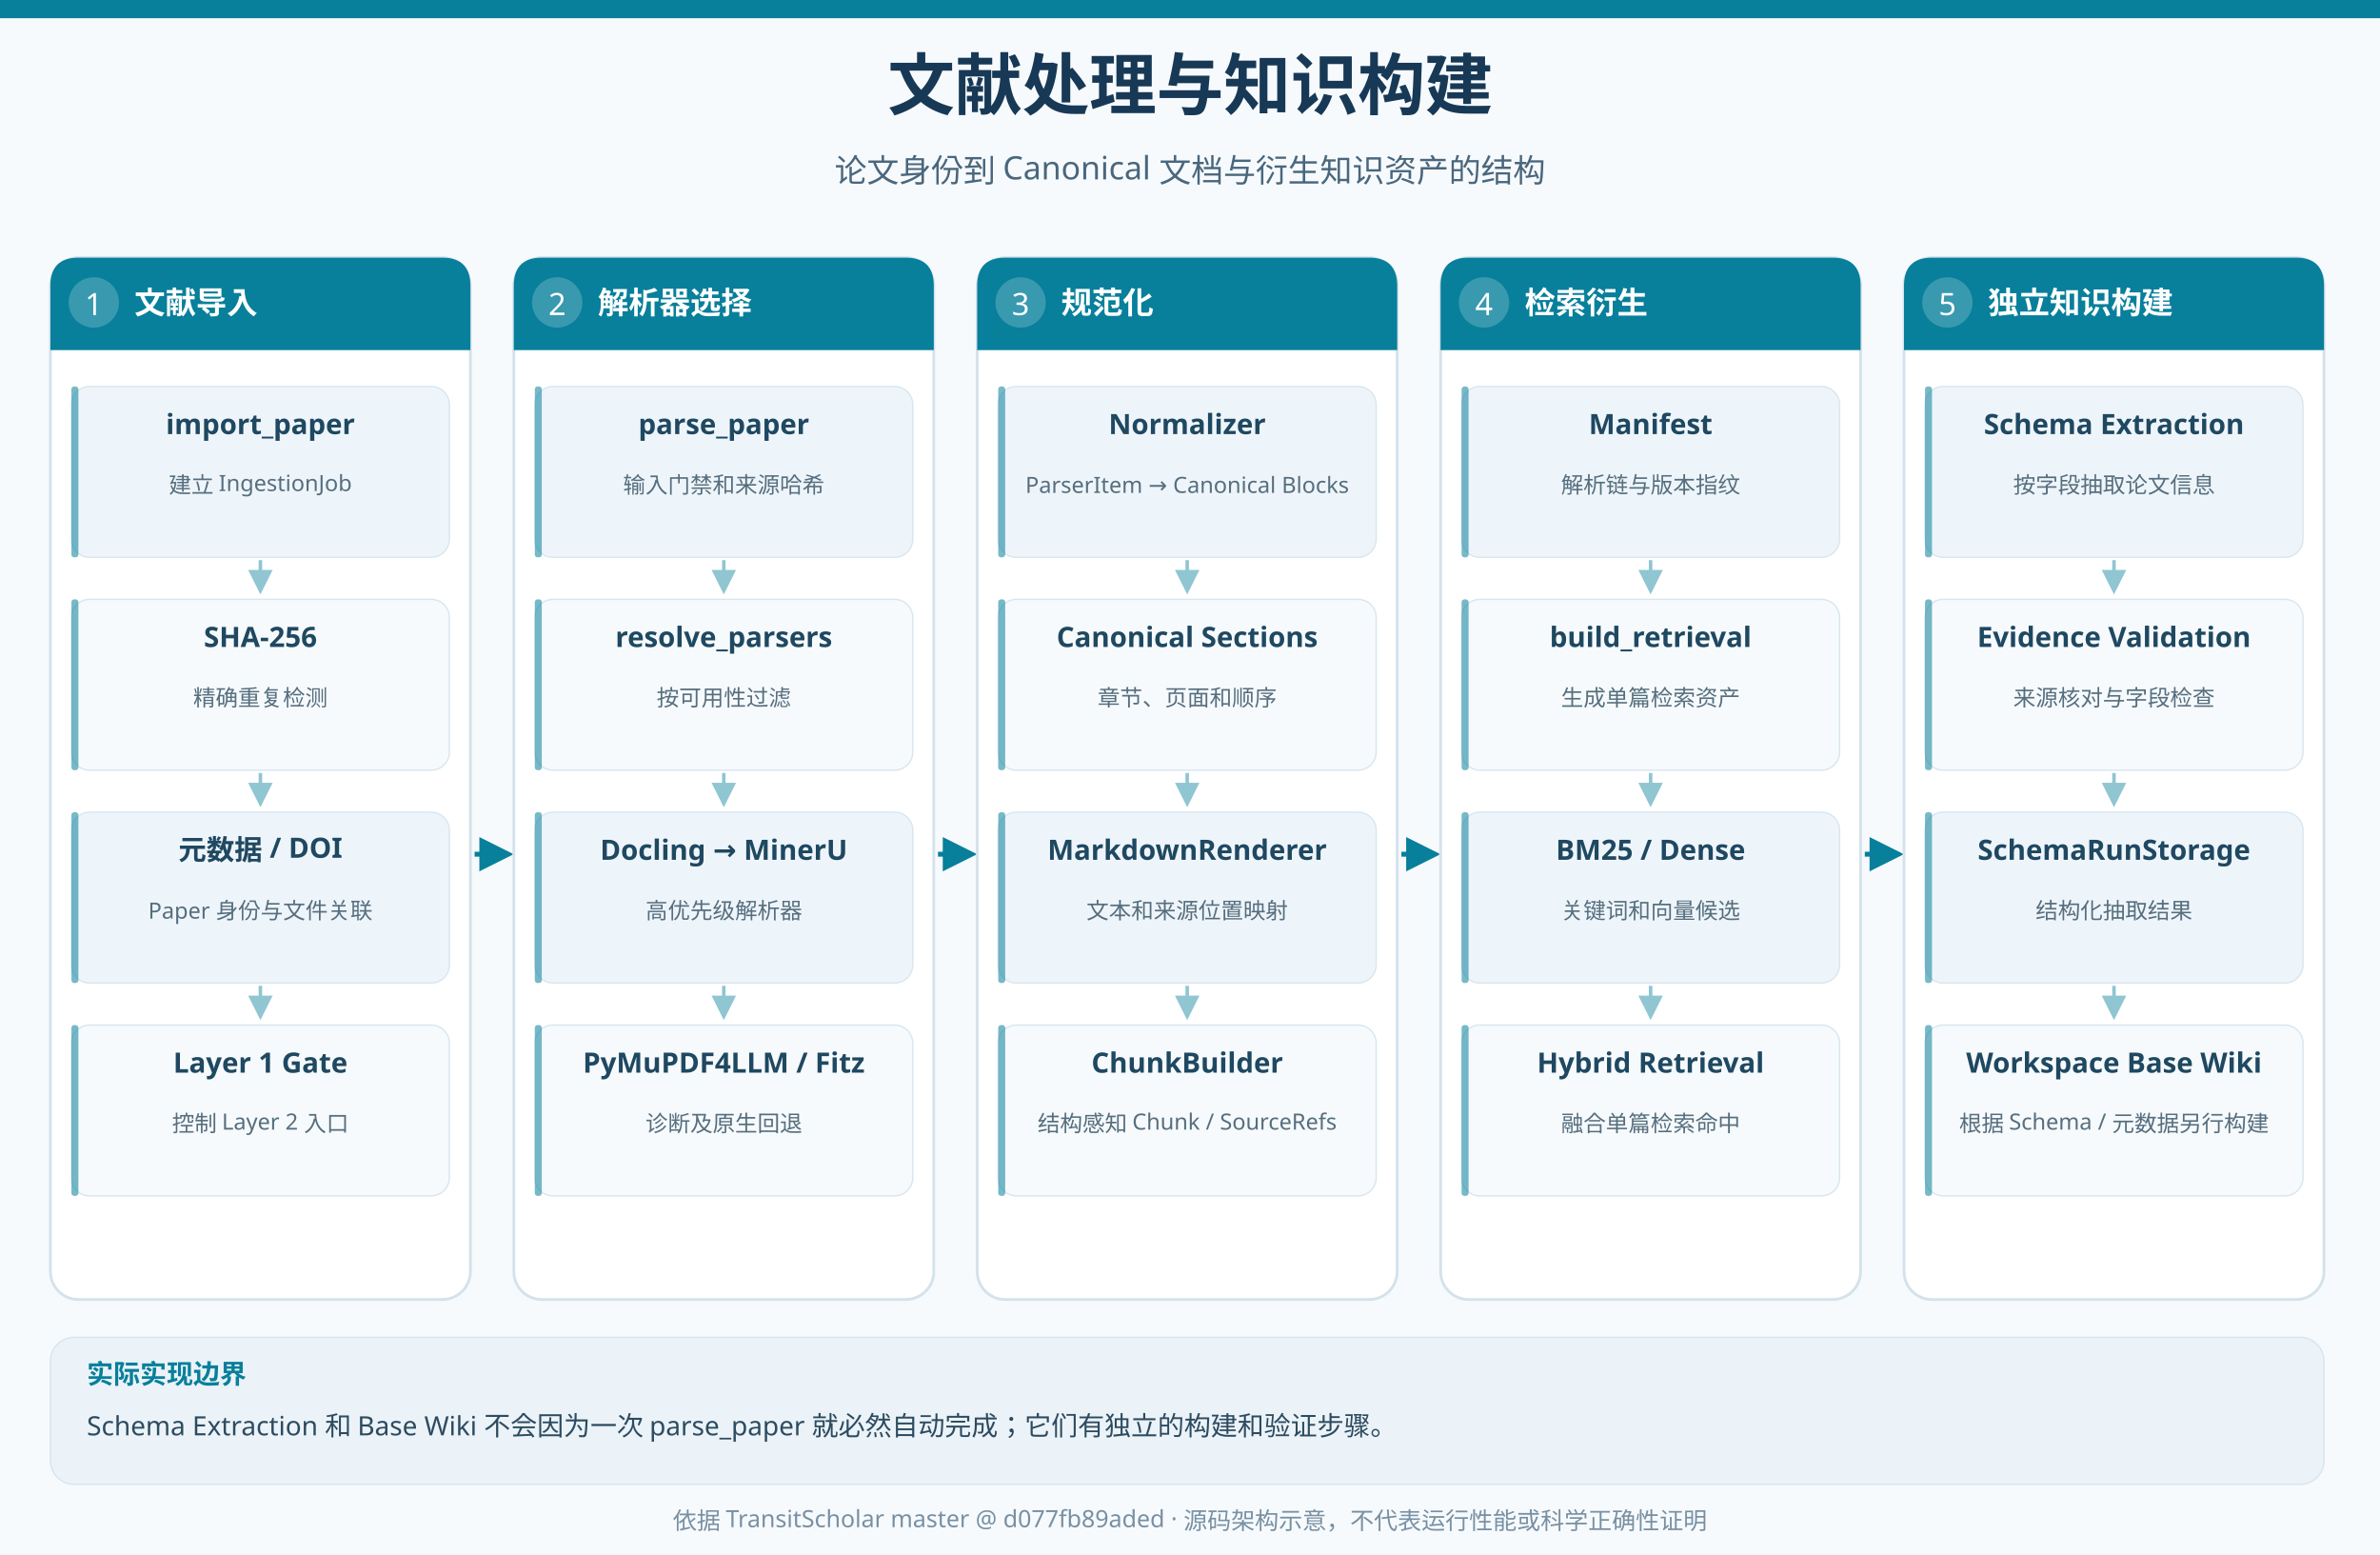
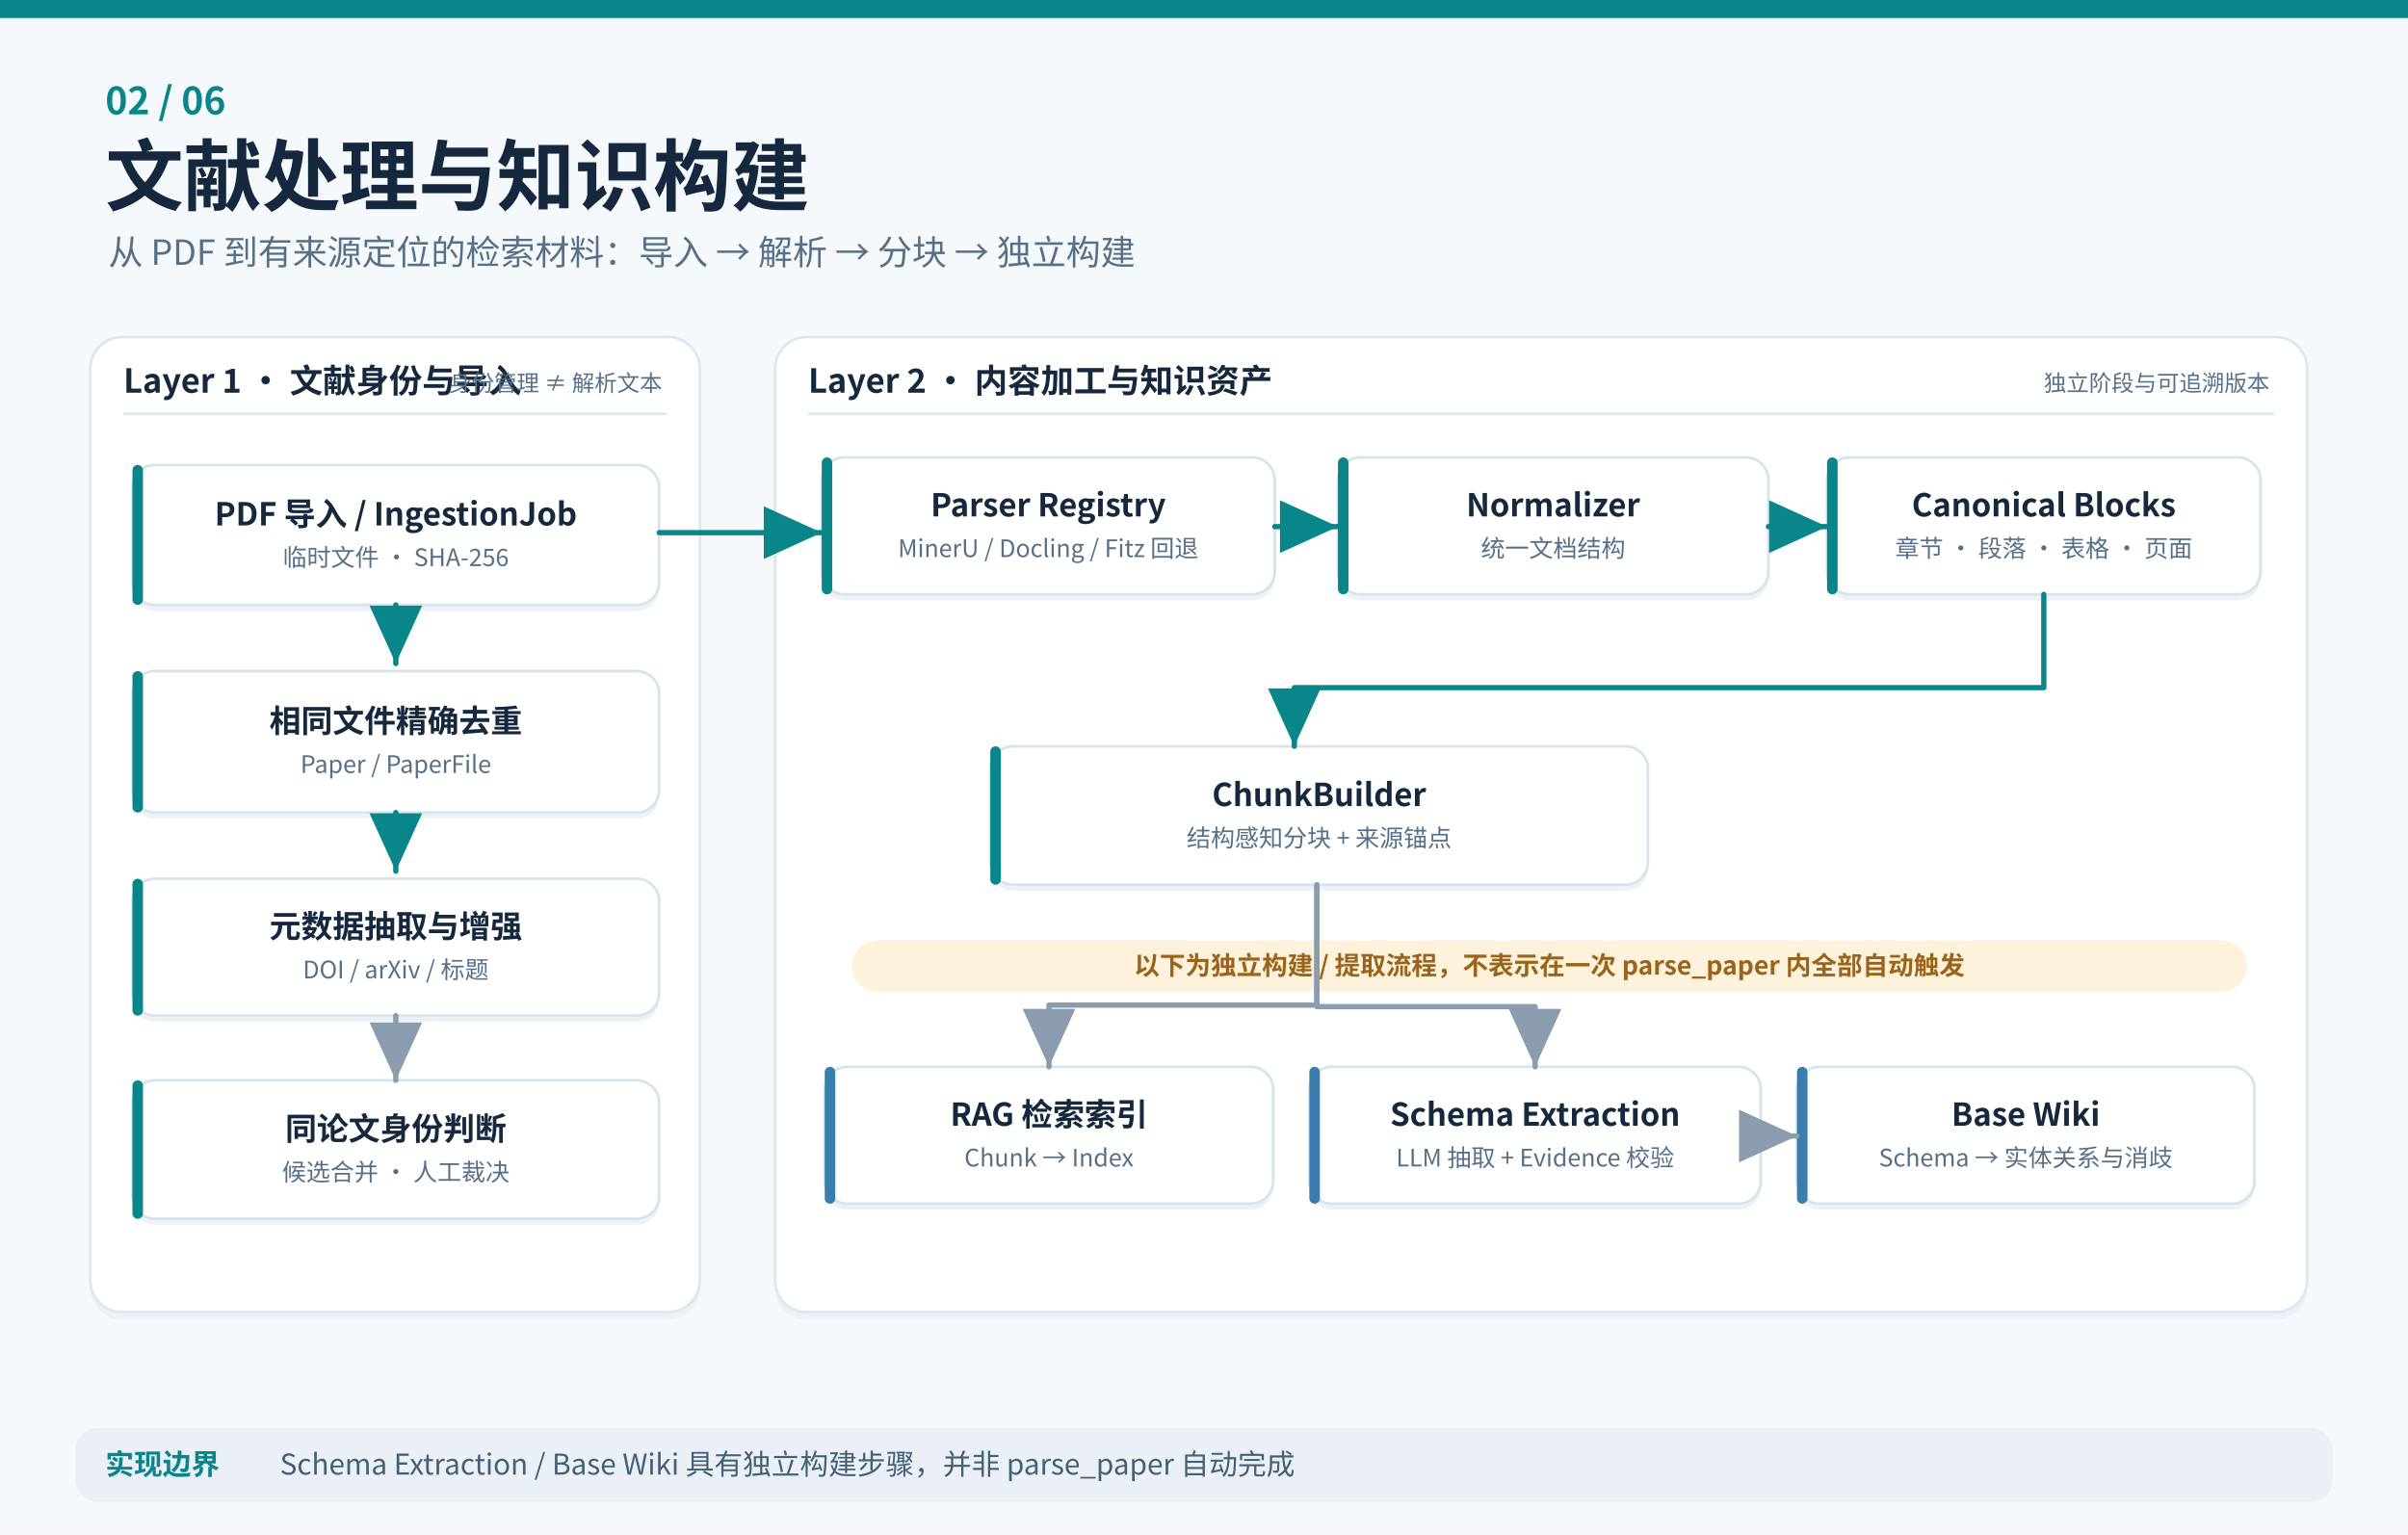
- <svg xmlns="http://www.w3.org/2000/svg" width="1700" height="1110" viewBox="0 0 1700 1110" role="img" aria-labelledby="title">
+ <svg xmlns="http://www.w3.org/2000/svg" baseProfile="full" height="1020px" version="1.1" viewBox="0 0 1600 1020" width="1600px">
  <defs>
-     <marker id="ar" viewBox="0 0 10 10" refX="8" refY="5" markerWidth="7" markerHeight="7" orient="auto">
-       <path d="M0 0L10 5L0 10Z" fill="#087f9b" />
+     <marker id="arrow" markerHeight="12" markerWidth="13" orient="auto" refX="12" refY="6">
+       <path d="M 1 1 L 12 6 L 1 11 z" fill="#09868a" />
+     </marker>
+     <marker id="arrowmute" markerHeight="12" markerWidth="13" orient="auto" refX="12" refY="6">
+       <path d="M 1 1 L 12 6 L 1 11 z" fill="#8a9cad" />
    </marker>
  </defs>
-   <rect width="1700" height="1110" fill="#f7fafd" />
-   <style>text{font-family:"Noto Sans SC","Microsoft YaHei","PingFang SC",sans-serif}</style>
-   <rect width="1700" height="13" fill="#087f9b" />
-   <text x="850" y="78" text-anchor="middle" font-size="48" font-weight="700" fill="#173956">文献处理与知识构建</text>
-   <text x="850" y="130" text-anchor="middle" font-size="23" fill="#49677d">论文身份到 Canonical 文档与衍生知识资产的结构</text>
-   <rect x="36" y="184" width="300" height="744" rx="20" fill="#fff" stroke="#d4e2eb" stroke-width="2" />
-   <path d="M56 184H316Q336 184 336 204V250H36V204Q36 184 56 184Z" fill="#087f9b" />
-   <circle cx="67" cy="216" r="18" fill="#ffffff" opacity=".2" />
-   <text x="67" y="225" text-anchor="middle" font-size="22" fill="#fff">1</text>
-   <text x="96" y="224" fill="#fff" font-size="22" font-weight="700">文献导入</text>
-   <rect x="51" y="276" width="270" height="122" rx="13" fill="#eef5fa" stroke="#d9e6ef" />
-   <rect x="51" y="276" width="5" height="122" rx="2" fill="#087f9b" opacity=".55" />
-   <text x="186" y="310" text-anchor="middle" font-size="20" font-weight="700" fill="#1f4861">
-     <tspan x="186" dy="0">import_paper</tspan>
-   </text>
-   <text x="186" y="352" text-anchor="middle" font-size="16" fill="#566e7e">
-     <tspan x="186" dy="0">建立 IngestionJob</tspan>
-   </text>
-   <path d="M186 400v21" stroke="#087f9b" opacity=".45" stroke-width="2.5" marker-end="url(#ar)" />
-   <rect x="51" y="428" width="270" height="122" rx="13" fill="#f6fafc" stroke="#d9e6ef" />
-   <rect x="51" y="428" width="5" height="122" rx="2" fill="#087f9b" opacity=".55" />
-   <text x="186" y="462" text-anchor="middle" font-size="20" font-weight="700" fill="#1f4861">
-     <tspan x="186" dy="0">SHA-256</tspan>
-   </text>
-   <text x="186" y="504" text-anchor="middle" font-size="16" fill="#566e7e">
-     <tspan x="186" dy="0">精确重复检测</tspan>
-   </text>
-   <path d="M186 552v21" stroke="#087f9b" opacity=".45" stroke-width="2.5" marker-end="url(#ar)" />
-   <rect x="51" y="580" width="270" height="122" rx="13" fill="#eef5fa" stroke="#d9e6ef" />
-   <rect x="51" y="580" width="5" height="122" rx="2" fill="#087f9b" opacity=".55" />
-   <text x="186" y="614" text-anchor="middle" font-size="20" font-weight="700" fill="#1f4861">
-     <tspan x="186" dy="0">元数据 / DOI</tspan>
-   </text>
-   <text x="186" y="656" text-anchor="middle" font-size="16" fill="#566e7e">
-     <tspan x="186" dy="0">Paper 身份与文件关联</tspan>
-   </text>
-   <path d="M186 704v21" stroke="#087f9b" opacity=".45" stroke-width="2.5" marker-end="url(#ar)" />
-   <rect x="51" y="732" width="270" height="122" rx="13" fill="#f6fafc" stroke="#d9e6ef" />
-   <rect x="51" y="732" width="5" height="122" rx="2" fill="#087f9b" opacity=".55" />
-   <text x="186" y="766" text-anchor="middle" font-size="20" font-weight="700" fill="#1f4861">
-     <tspan x="186" dy="0">Layer 1 Gate</tspan>
-   </text>
-   <text x="186" y="808" text-anchor="middle" font-size="16" fill="#566e7e">
-     <tspan x="186" dy="0">控制 Layer 2 入口</tspan>
-   </text>
-   <path d="M339 610h23" stroke="#087f9b" stroke-width="3.5" fill="none" marker-end="url(#ar)" />
-   <rect x="367" y="184" width="300" height="744" rx="20" fill="#fff" stroke="#d4e2eb" stroke-width="2" />
-   <path d="M387 184H647Q667 184 667 204V250H367V204Q367 184 387 184Z" fill="#087f9b" />
-   <circle cx="398" cy="216" r="18" fill="#ffffff" opacity=".2" />
-   <text x="398" y="225" text-anchor="middle" font-size="22" fill="#fff">2</text>
-   <text x="427" y="224" fill="#fff" font-size="22" font-weight="700">解析器选择</text>
-   <rect x="382" y="276" width="270" height="122" rx="13" fill="#eef5fa" stroke="#d9e6ef" />
-   <rect x="382" y="276" width="5" height="122" rx="2" fill="#087f9b" opacity=".55" />
-   <text x="517" y="310" text-anchor="middle" font-size="20" font-weight="700" fill="#1f4861">
-     <tspan x="517" dy="0">parse_paper</tspan>
-   </text>
-   <text x="517" y="352" text-anchor="middle" font-size="16" fill="#566e7e">
-     <tspan x="517" dy="0">输入门禁和来源哈希</tspan>
-   </text>
-   <path d="M517 400v21" stroke="#087f9b" opacity=".45" stroke-width="2.5" marker-end="url(#ar)" />
-   <rect x="382" y="428" width="270" height="122" rx="13" fill="#f6fafc" stroke="#d9e6ef" />
-   <rect x="382" y="428" width="5" height="122" rx="2" fill="#087f9b" opacity=".55" />
-   <text x="517" y="462" text-anchor="middle" font-size="20" font-weight="700" fill="#1f4861">
-     <tspan x="517" dy="0">resolve_parsers</tspan>
-   </text>
-   <text x="517" y="504" text-anchor="middle" font-size="16" fill="#566e7e">
-     <tspan x="517" dy="0">按可用性过滤</tspan>
-   </text>
-   <path d="M517 552v21" stroke="#087f9b" opacity=".45" stroke-width="2.5" marker-end="url(#ar)" />
-   <rect x="382" y="580" width="270" height="122" rx="13" fill="#eef5fa" stroke="#d9e6ef" />
-   <rect x="382" y="580" width="5" height="122" rx="2" fill="#087f9b" opacity=".55" />
-   <text x="517" y="614" text-anchor="middle" font-size="20" font-weight="700" fill="#1f4861">
-     <tspan x="517" dy="0">Docling → MinerU</tspan>
-   </text>
-   <text x="517" y="656" text-anchor="middle" font-size="16" fill="#566e7e">
-     <tspan x="517" dy="0">高优先级解析器</tspan>
-   </text>
-   <path d="M517 704v21" stroke="#087f9b" opacity=".45" stroke-width="2.5" marker-end="url(#ar)" />
-   <rect x="382" y="732" width="270" height="122" rx="13" fill="#f6fafc" stroke="#d9e6ef" />
-   <rect x="382" y="732" width="5" height="122" rx="2" fill="#087f9b" opacity=".55" />
-   <text x="517" y="766" text-anchor="middle" font-size="20" font-weight="700" fill="#1f4861">
-     <tspan x="517" dy="0">PyMuPDF4LLM / Fitz</tspan>
-   </text>
-   <text x="517" y="808" text-anchor="middle" font-size="16" fill="#566e7e">
-     <tspan x="517" dy="0">诊断及原生回退</tspan>
-   </text>
-   <path d="M670 610h23" stroke="#087f9b" stroke-width="3.5" fill="none" marker-end="url(#ar)" />
-   <rect x="698" y="184" width="300" height="744" rx="20" fill="#fff" stroke="#d4e2eb" stroke-width="2" />
-   <path d="M718 184H978Q998 184 998 204V250H698V204Q698 184 718 184Z" fill="#087f9b" />
-   <circle cx="729" cy="216" r="18" fill="#ffffff" opacity=".2" />
-   <text x="729" y="225" text-anchor="middle" font-size="22" fill="#fff">3</text>
-   <text x="758" y="224" fill="#fff" font-size="22" font-weight="700">规范化</text>
-   <rect x="713" y="276" width="270" height="122" rx="13" fill="#eef5fa" stroke="#d9e6ef" />
-   <rect x="713" y="276" width="5" height="122" rx="2" fill="#087f9b" opacity=".55" />
-   <text x="848" y="310" text-anchor="middle" font-size="20" font-weight="700" fill="#1f4861">
-     <tspan x="848" dy="0">Normalizer</tspan>
-   </text>
-   <text x="848" y="352" text-anchor="middle" font-size="16" fill="#566e7e">
-     <tspan x="848" dy="0">ParserItem → Canonical Blocks</tspan>
-   </text>
-   <path d="M848 400v21" stroke="#087f9b" opacity=".45" stroke-width="2.5" marker-end="url(#ar)" />
-   <rect x="713" y="428" width="270" height="122" rx="13" fill="#f6fafc" stroke="#d9e6ef" />
-   <rect x="713" y="428" width="5" height="122" rx="2" fill="#087f9b" opacity=".55" />
-   <text x="848" y="462" text-anchor="middle" font-size="20" font-weight="700" fill="#1f4861">
-     <tspan x="848" dy="0">Canonical Sections</tspan>
-   </text>
-   <text x="848" y="504" text-anchor="middle" font-size="16" fill="#566e7e">
-     <tspan x="848" dy="0">章节、页面和顺序</tspan>
-   </text>
-   <path d="M848 552v21" stroke="#087f9b" opacity=".45" stroke-width="2.5" marker-end="url(#ar)" />
-   <rect x="713" y="580" width="270" height="122" rx="13" fill="#eef5fa" stroke="#d9e6ef" />
-   <rect x="713" y="580" width="5" height="122" rx="2" fill="#087f9b" opacity=".55" />
-   <text x="848" y="614" text-anchor="middle" font-size="20" font-weight="700" fill="#1f4861">
-     <tspan x="848" dy="0">MarkdownRenderer</tspan>
-   </text>
-   <text x="848" y="656" text-anchor="middle" font-size="16" fill="#566e7e">
-     <tspan x="848" dy="0">文本和来源位置映射</tspan>
-   </text>
-   <path d="M848 704v21" stroke="#087f9b" opacity=".45" stroke-width="2.5" marker-end="url(#ar)" />
-   <rect x="713" y="732" width="270" height="122" rx="13" fill="#f6fafc" stroke="#d9e6ef" />
-   <rect x="713" y="732" width="5" height="122" rx="2" fill="#087f9b" opacity=".55" />
-   <text x="848" y="766" text-anchor="middle" font-size="20" font-weight="700" fill="#1f4861">
-     <tspan x="848" dy="0">ChunkBuilder</tspan>
-   </text>
-   <text x="848" y="808" text-anchor="middle" font-size="16" fill="#566e7e">
-     <tspan x="848" dy="0">结构感知 Chunk / SourceRefs</tspan>
-   </text>
-   <path d="M1001 610h23" stroke="#087f9b" stroke-width="3.5" fill="none" marker-end="url(#ar)" />
-   <rect x="1029" y="184" width="300" height="744" rx="20" fill="#fff" stroke="#d4e2eb" stroke-width="2" />
-   <path d="M1049 184H1309Q1329 184 1329 204V250H1029V204Q1029 184 1049 184Z" fill="#087f9b" />
-   <circle cx="1060" cy="216" r="18" fill="#ffffff" opacity=".2" />
-   <text x="1060" y="225" text-anchor="middle" font-size="22" fill="#fff">4</text>
-   <text x="1089" y="224" fill="#fff" font-size="22" font-weight="700">检索衍生</text>
-   <rect x="1044" y="276" width="270" height="122" rx="13" fill="#eef5fa" stroke="#d9e6ef" />
-   <rect x="1044" y="276" width="5" height="122" rx="2" fill="#087f9b" opacity=".55" />
-   <text x="1179" y="310" text-anchor="middle" font-size="20" font-weight="700" fill="#1f4861">
-     <tspan x="1179" dy="0">Manifest</tspan>
-   </text>
-   <text x="1179" y="352" text-anchor="middle" font-size="16" fill="#566e7e">
-     <tspan x="1179" dy="0">解析链与版本指纹</tspan>
-   </text>
-   <path d="M1179 400v21" stroke="#087f9b" opacity=".45" stroke-width="2.5" marker-end="url(#ar)" />
-   <rect x="1044" y="428" width="270" height="122" rx="13" fill="#f6fafc" stroke="#d9e6ef" />
-   <rect x="1044" y="428" width="5" height="122" rx="2" fill="#087f9b" opacity=".55" />
-   <text x="1179" y="462" text-anchor="middle" font-size="20" font-weight="700" fill="#1f4861">
-     <tspan x="1179" dy="0">build_retrieval</tspan>
-   </text>
-   <text x="1179" y="504" text-anchor="middle" font-size="16" fill="#566e7e">
-     <tspan x="1179" dy="0">生成单篇检索资产</tspan>
-   </text>
-   <path d="M1179 552v21" stroke="#087f9b" opacity=".45" stroke-width="2.5" marker-end="url(#ar)" />
-   <rect x="1044" y="580" width="270" height="122" rx="13" fill="#eef5fa" stroke="#d9e6ef" />
-   <rect x="1044" y="580" width="5" height="122" rx="2" fill="#087f9b" opacity=".55" />
-   <text x="1179" y="614" text-anchor="middle" font-size="20" font-weight="700" fill="#1f4861">
-     <tspan x="1179" dy="0">BM25 / Dense</tspan>
-   </text>
-   <text x="1179" y="656" text-anchor="middle" font-size="16" fill="#566e7e">
-     <tspan x="1179" dy="0">关键词和向量候选</tspan>
-   </text>
-   <path d="M1179 704v21" stroke="#087f9b" opacity=".45" stroke-width="2.5" marker-end="url(#ar)" />
-   <rect x="1044" y="732" width="270" height="122" rx="13" fill="#f6fafc" stroke="#d9e6ef" />
-   <rect x="1044" y="732" width="5" height="122" rx="2" fill="#087f9b" opacity=".55" />
-   <text x="1179" y="766" text-anchor="middle" font-size="20" font-weight="700" fill="#1f4861">
-     <tspan x="1179" dy="0">Hybrid Retrieval</tspan>
-   </text>
-   <text x="1179" y="808" text-anchor="middle" font-size="16" fill="#566e7e">
-     <tspan x="1179" dy="0">融合单篇检索命中</tspan>
-   </text>
-   <path d="M1332 610h23" stroke="#087f9b" stroke-width="3.5" fill="none" marker-end="url(#ar)" />
-   <rect x="1360" y="184" width="300" height="744" rx="20" fill="#fff" stroke="#d4e2eb" stroke-width="2" />
-   <path d="M1380 184H1640Q1660 184 1660 204V250H1360V204Q1360 184 1380 184Z" fill="#087f9b" />
-   <circle cx="1391" cy="216" r="18" fill="#ffffff" opacity=".2" />
-   <text x="1391" y="225" text-anchor="middle" font-size="22" fill="#fff">5</text>
-   <text x="1420" y="224" fill="#fff" font-size="22" font-weight="700">独立知识构建</text>
-   <rect x="1375" y="276" width="270" height="122" rx="13" fill="#eef5fa" stroke="#d9e6ef" />
-   <rect x="1375" y="276" width="5" height="122" rx="2" fill="#087f9b" opacity=".55" />
-   <text x="1510" y="310" text-anchor="middle" font-size="20" font-weight="700" fill="#1f4861">
-     <tspan x="1510" dy="0">Schema Extraction</tspan>
-   </text>
-   <text x="1510" y="352" text-anchor="middle" font-size="16" fill="#566e7e">
-     <tspan x="1510" dy="0">按字段抽取论文信息</tspan>
-   </text>
-   <path d="M1510 400v21" stroke="#087f9b" opacity=".45" stroke-width="2.5" marker-end="url(#ar)" />
-   <rect x="1375" y="428" width="270" height="122" rx="13" fill="#f6fafc" stroke="#d9e6ef" />
-   <rect x="1375" y="428" width="5" height="122" rx="2" fill="#087f9b" opacity=".55" />
-   <text x="1510" y="462" text-anchor="middle" font-size="20" font-weight="700" fill="#1f4861">
-     <tspan x="1510" dy="0">Evidence Validation</tspan>
-   </text>
-   <text x="1510" y="504" text-anchor="middle" font-size="16" fill="#566e7e">
-     <tspan x="1510" dy="0">来源核对与字段检查</tspan>
-   </text>
-   <path d="M1510 552v21" stroke="#087f9b" opacity=".45" stroke-width="2.5" marker-end="url(#ar)" />
-   <rect x="1375" y="580" width="270" height="122" rx="13" fill="#eef5fa" stroke="#d9e6ef" />
-   <rect x="1375" y="580" width="5" height="122" rx="2" fill="#087f9b" opacity=".55" />
-   <text x="1510" y="614" text-anchor="middle" font-size="20" font-weight="700" fill="#1f4861">
-     <tspan x="1510" dy="0">SchemaRunStorage</tspan>
-   </text>
-   <text x="1510" y="656" text-anchor="middle" font-size="16" fill="#566e7e">
-     <tspan x="1510" dy="0">结构化抽取结果</tspan>
-   </text>
-   <path d="M1510 704v21" stroke="#087f9b" opacity=".45" stroke-width="2.5" marker-end="url(#ar)" />
-   <rect x="1375" y="732" width="270" height="122" rx="13" fill="#f6fafc" stroke="#d9e6ef" />
-   <rect x="1375" y="732" width="5" height="122" rx="2" fill="#087f9b" opacity=".55" />
-   <text x="1510" y="766" text-anchor="middle" font-size="20" font-weight="700" fill="#1f4861">
-     <tspan x="1510" dy="0">Workspace Base Wiki</tspan>
-   </text>
-   <text x="1510" y="808" text-anchor="middle" font-size="16" fill="#566e7e">
-     <tspan x="1510" dy="0">根据 Schema / 元数据另行构建</tspan>
-   </text>
-   <rect x="36" y="955" width="1624" height="105" rx="17" fill="#ebf3f8" stroke="#d5e6ef" />
-   <text x="62" y="988" font-size="19" font-weight="600" fill="#087f9b">实际实现边界</text>
-   <text x="62" y="1025" font-size="19" fill="#2d4b60">
-     <tspan x="62" dy="0">Schema Extraction 和 Base Wiki 不会因为一次 parse_paper 就必然自动完成；它们有独立的构建和验证步骤。</tspan>
-   </text>
-   <text x="850" y="1092" text-anchor="middle" font-size="17" fill="#7890a3">依据 TransitScholar master @ d077fb89aded · 源码架构示意，不代表运行性能或科学正确性证明</text>
+   <g id="shapes">
+     <rect fill="#f6f9fc" height="1020" width="1600" x="0" y="0" />
+     <rect fill="#09868a" height="12" width="1600" x="0" y="0" />
+     <text fill="#09868a" font-family="Noto Sans CJK SC" font-size="25" font-weight="700" x="70" y="76">02 / 06</text>
+     <text fill="#15283e" font-family="Noto Sans CJK SC" font-size="52" font-weight="700" x="70" y="136">文献处理与知识构建</text>
+     <text fill="#567087" font-family="Noto Sans CJK SC" font-size="23" x="72" y="176">从 PDF 到有来源定位的检索材料：导入 → 解析 → 分块 → 独立构建</text>
+     <rect fill="#eaf0f5" height="49" rx="15" width="1500" x="50" y="949" />
+     <text fill="#09868a" font-family="Noto Sans CJK SC" font-size="19" font-weight="700" x="70" y="980">实现边界</text>
+     <text fill="#456075" font-family="Noto Sans CJK SC" font-size="19" font-weight="400" x="186" y="980">Schema Extraction / Base Wiki 具有独立构建步骤，并非 parse_paper 自动完成</text>
+     <rect fill="#e4edf5" height="648" opacity="0.68" rx="21" width="405" x="60" y="229" />
+     <rect fill="#fff" height="648" rx="21" stroke="#dce7f0" stroke-width="1.8" width="405" x="60" y="224" />
+     <text fill="#15283e" font-family="Noto Sans CJK SC" font-size="22" font-weight="700" x="82" y="261">Layer 1 · 文献身份与导入</text>
+     <line stroke="#dce7f0" stroke-width="1.8" x1="82" x2="443" y1="275" y2="275" />
+     <text fill="#567087" font-family="Noto Sans CJK SC" font-size="15" font-weight="400" text-anchor="end" x="440" y="260">身份管理 ≠ 解析文本</text>
+     <rect fill="#d3dfea" height="93" opacity="0.4" rx="15" width="350" x="88" y="313" />
+     <rect fill="#ffffff" height="93" rx="15" stroke="#d6e4ee" stroke-width="1.8" width="350" x="88" y="309" />
+     <rect fill="#09868a" height="93" rx="3.5" width="7" x="88" y="309" />
+     <text fill="#15283e" font-family="Noto Sans CJK SC" font-size="21" font-weight="700" text-anchor="middle" x="263.0" y="349.22">PDF 导入 / IngestionJob</text>
+     <text fill="#567087" font-family="Noto Sans CJK SC" font-size="16" font-weight="400" text-anchor="middle" x="263.0" y="376.22">临时文件 · SHA-256</text>
+     <rect fill="#d3dfea" height="94" opacity="0.4" rx="15" width="350" x="88" y="450" />
+     <rect fill="#ffffff" height="94" rx="15" stroke="#d6e4ee" stroke-width="1.8" width="350" x="88" y="446" />
+     <rect fill="#09868a" height="94" rx="3.5" width="7" x="88" y="446" />
+     <text fill="#15283e" font-family="Noto Sans CJK SC" font-size="21" font-weight="700" text-anchor="middle" x="263.0" y="486.72">相同文件精确去重</text>
+     <text fill="#567087" font-family="Noto Sans CJK SC" font-size="16" font-weight="400" text-anchor="middle" x="263.0" y="513.72">Paper / PaperFile</text>
+     <rect fill="#d3dfea" height="91" opacity="0.4" rx="15" width="350" x="88" y="588" />
+     <rect fill="#ffffff" height="91" rx="15" stroke="#d6e4ee" stroke-width="1.8" width="350" x="88" y="584" />
+     <rect fill="#09868a" height="91" rx="3.5" width="7" x="88" y="584" />
+     <text fill="#15283e" font-family="Noto Sans CJK SC" font-size="21" font-weight="700" text-anchor="middle" x="263.0" y="623.22">元数据抽取与增强</text>
+     <text fill="#567087" font-family="Noto Sans CJK SC" font-size="16" font-weight="400" text-anchor="middle" x="263.0" y="650.22">DOI / arXiv / 标题</text>
+     <rect fill="#d3dfea" height="92" opacity="0.4" rx="15" width="350" x="88" y="722" />
+     <rect fill="#ffffff" height="92" rx="15" stroke="#d6e4ee" stroke-width="1.8" width="350" x="88" y="718" />
+     <rect fill="#09868a" height="92" rx="3.5" width="7" x="88" y="718" />
+     <text fill="#15283e" font-family="Noto Sans CJK SC" font-size="21" font-weight="700" text-anchor="middle" x="263.0" y="757.72">同论文身份判断</text>
+     <text fill="#567087" font-family="Noto Sans CJK SC" font-size="16" font-weight="400" text-anchor="middle" x="263.0" y="784.72">候选合并 · 人工裁决</text>
+     <rect fill="#e4edf5" height="648" opacity="0.68" rx="21" width="1018" x="515" y="229" />
+     <rect fill="#fff" height="648" rx="21" stroke="#dce7f0" stroke-width="1.8" width="1018" x="515" y="224" />
+     <text fill="#15283e" font-family="Noto Sans CJK SC" font-size="22" font-weight="700" x="537" y="261">Layer 2 · 内容加工与知识资产</text>
+     <line stroke="#dce7f0" stroke-width="1.8" x1="537" x2="1511" y1="275" y2="275" />
+     <text fill="#567087" font-family="Noto Sans CJK SC" font-size="15" font-weight="400" text-anchor="end" x="1508" y="260">独立阶段与可追溯版本</text>
+     <rect fill="#d3dfea" height="91" opacity="0.4" rx="15" width="301" x="546" y="308" />
+     <rect fill="#ffffff" height="91" rx="15" stroke="#d6e4ee" stroke-width="1.8" width="301" x="546" y="304" />
+     <rect fill="#09868a" height="91" rx="3.5" width="7" x="546" y="304" />
+     <text fill="#15283e" font-family="Noto Sans CJK SC" font-size="21" font-weight="700" text-anchor="middle" x="696.5" y="343.22">Parser Registry</text>
+     <text fill="#567087" font-family="Noto Sans CJK SC" font-size="16" font-weight="400" text-anchor="middle" x="696.5" y="370.22">MinerU / Docling / Fitz 回退</text>
+     <rect fill="#d3dfea" height="91" opacity="0.4" rx="15" width="286" x="889" y="308" />
+     <rect fill="#ffffff" height="91" rx="15" stroke="#d6e4ee" stroke-width="1.8" width="286" x="889" y="304" />
+     <rect fill="#09868a" height="91" rx="3.5" width="7" x="889" y="304" />
+     <text fill="#15283e" font-family="Noto Sans CJK SC" font-size="21" font-weight="700" text-anchor="middle" x="1032.0" y="343.22">Normalizer</text>
+     <text fill="#567087" font-family="Noto Sans CJK SC" font-size="16" font-weight="400" text-anchor="middle" x="1032.0" y="370.22">统一文档结构</text>
+     <rect fill="#d3dfea" height="91" opacity="0.4" rx="15" width="288" x="1214" y="308" />
+     <rect fill="#ffffff" height="91" rx="15" stroke="#d6e4ee" stroke-width="1.8" width="288" x="1214" y="304" />
+     <rect fill="#09868a" height="91" rx="3.5" width="7" x="1214" y="304" />
+     <text fill="#15283e" font-family="Noto Sans CJK SC" font-size="21" font-weight="700" text-anchor="middle" x="1358.0" y="343.22">Canonical Blocks</text>
+     <text fill="#567087" font-family="Noto Sans CJK SC" font-size="16" font-weight="400" text-anchor="middle" x="1358.0" y="370.22">章节 · 段落 · 表格 · 页面</text>
+     <rect fill="#d3dfea" height="92" opacity="0.4" rx="15" width="437" x="658" y="500" />
+     <rect fill="#ffffff" height="92" rx="15" stroke="#d6e4ee" stroke-width="1.8" width="437" x="658" y="496" />
+     <rect fill="#09868a" height="92" rx="3.5" width="7" x="658" y="496" />
+     <text fill="#15283e" font-family="Noto Sans CJK SC" font-size="21" font-weight="700" text-anchor="middle" x="876.5" y="535.72">ChunkBuilder</text>
+     <text fill="#567087" font-family="Noto Sans CJK SC" font-size="16" font-weight="400" text-anchor="middle" x="876.5" y="562.72">结构感知分块 + 来源锚点</text>
+     <rect fill="#fff2dd" height="34" rx="17.0" width="927" x="566" y="625" />
+     <text fill="#9a651b" font-family="Noto Sans CJK SC" font-size="17" font-weight="700" text-anchor="middle" x="1029.5" y="647.78">以下为独立构建 / 提取流程，不表示在一次 parse_paper 内全部自动触发</text>
+     <rect fill="#d3dfea" height="91" opacity="0.4" rx="15" width="298" x="548" y="713" />
+     <rect fill="#ffffff" height="91" rx="15" stroke="#d6e4ee" stroke-width="1.8" width="298" x="548" y="709" />
+     <rect fill="#397eac" height="91" rx="3.5" width="7" x="548" y="709" />
+     <text fill="#15283e" font-family="Noto Sans CJK SC" font-size="21" font-weight="700" text-anchor="middle" x="697.0" y="748.22">RAG 检索索引</text>
+     <text fill="#567087" font-family="Noto Sans CJK SC" font-size="16" font-weight="400" text-anchor="middle" x="697.0" y="775.22">Chunk → Index</text>
+     <rect fill="#d3dfea" height="91" opacity="0.4" rx="15" width="300" x="870" y="713" />
+     <rect fill="#ffffff" height="91" rx="15" stroke="#d6e4ee" stroke-width="1.8" width="300" x="870" y="709" />
+     <rect fill="#397eac" height="91" rx="3.5" width="7" x="870" y="709" />
+     <text fill="#15283e" font-family="Noto Sans CJK SC" font-size="21" font-weight="700" text-anchor="middle" x="1020.0" y="748.22">Schema Extraction</text>
+     <text fill="#567087" font-family="Noto Sans CJK SC" font-size="16" font-weight="400" text-anchor="middle" x="1020.0" y="775.22">LLM 抽取 + Evidence 校验</text>
+     <rect fill="#d3dfea" height="91" opacity="0.4" rx="15" width="304" x="1194" y="713" />
+     <rect fill="#ffffff" height="91" rx="15" stroke="#d6e4ee" stroke-width="1.8" width="304" x="1194" y="709" />
+     <rect fill="#397eac" height="91" rx="3.5" width="7" x="1194" y="709" />
+     <text fill="#15283e" font-family="Noto Sans CJK SC" font-size="21" font-weight="700" text-anchor="middle" x="1346.0" y="748.22">Base Wiki</text>
+     <text fill="#567087" font-family="Noto Sans CJK SC" font-size="16" font-weight="400" text-anchor="middle" x="1346.0" y="775.22">Schema → 实体关系与消歧</text>
+   </g>
+   <g id="edges">
+     <path d="M 263,402 L 263,441" fill="none" marker-end="url(#arrow)" stroke="#09868a" stroke-dasharray="none" stroke-linecap="round" stroke-linejoin="round" stroke-width="3.5" />
+     <path d="M 263,540 L 263,579" fill="none" marker-end="url(#arrow)" stroke="#09868a" stroke-dasharray="none" stroke-linecap="round" stroke-linejoin="round" stroke-width="3.5" />
+     <path d="M 263,675 L 263,718" fill="none" marker-end="url(#arrowmute)" stroke="#8a9cad" stroke-dasharray="none" stroke-linecap="round" stroke-linejoin="round" stroke-width="3.5" />
+     <path d="M 438,354 L 546,354" fill="none" marker-end="url(#arrow)" stroke="#09868a" stroke-dasharray="none" stroke-linecap="round" stroke-linejoin="round" stroke-width="3.5" />
+     <path d="M 847,350 L 889,350" fill="none" marker-end="url(#arrow)" stroke="#09868a" stroke-dasharray="none" stroke-linecap="round" stroke-linejoin="round" stroke-width="3.5" />
+     <path d="M 1175,350 L 1214,350" fill="none" marker-end="url(#arrow)" stroke="#09868a" stroke-dasharray="none" stroke-linecap="round" stroke-linejoin="round" stroke-width="3.5" />
+     <path d="M 1358,395 L 1358,457 L 860,457 L 860,496" fill="none" marker-end="url(#arrow)" stroke="#09868a" stroke-dasharray="none" stroke-linecap="round" stroke-linejoin="round" stroke-width="3.5" />
+     <path d="M 875,588 L 875,668 L 697,668 L 697,709" fill="none" marker-end="url(#arrowmute)" stroke="#8a9cad" stroke-dasharray="none" stroke-linecap="round" stroke-linejoin="round" stroke-width="3.5" />
+     <path d="M 875,588 L 875,669 L 1020,669 L 1020,709" fill="none" marker-end="url(#arrowmute)" stroke="#8a9cad" stroke-dasharray="none" stroke-linecap="round" stroke-linejoin="round" stroke-width="3.5" />
+     <path d="M 1170,755 L 1194,755" fill="none" marker-end="url(#arrowmute)" stroke="#8a9cad" stroke-dasharray="none" stroke-linecap="round" stroke-linejoin="round" stroke-width="3.5" />
+   </g>
</svg>
